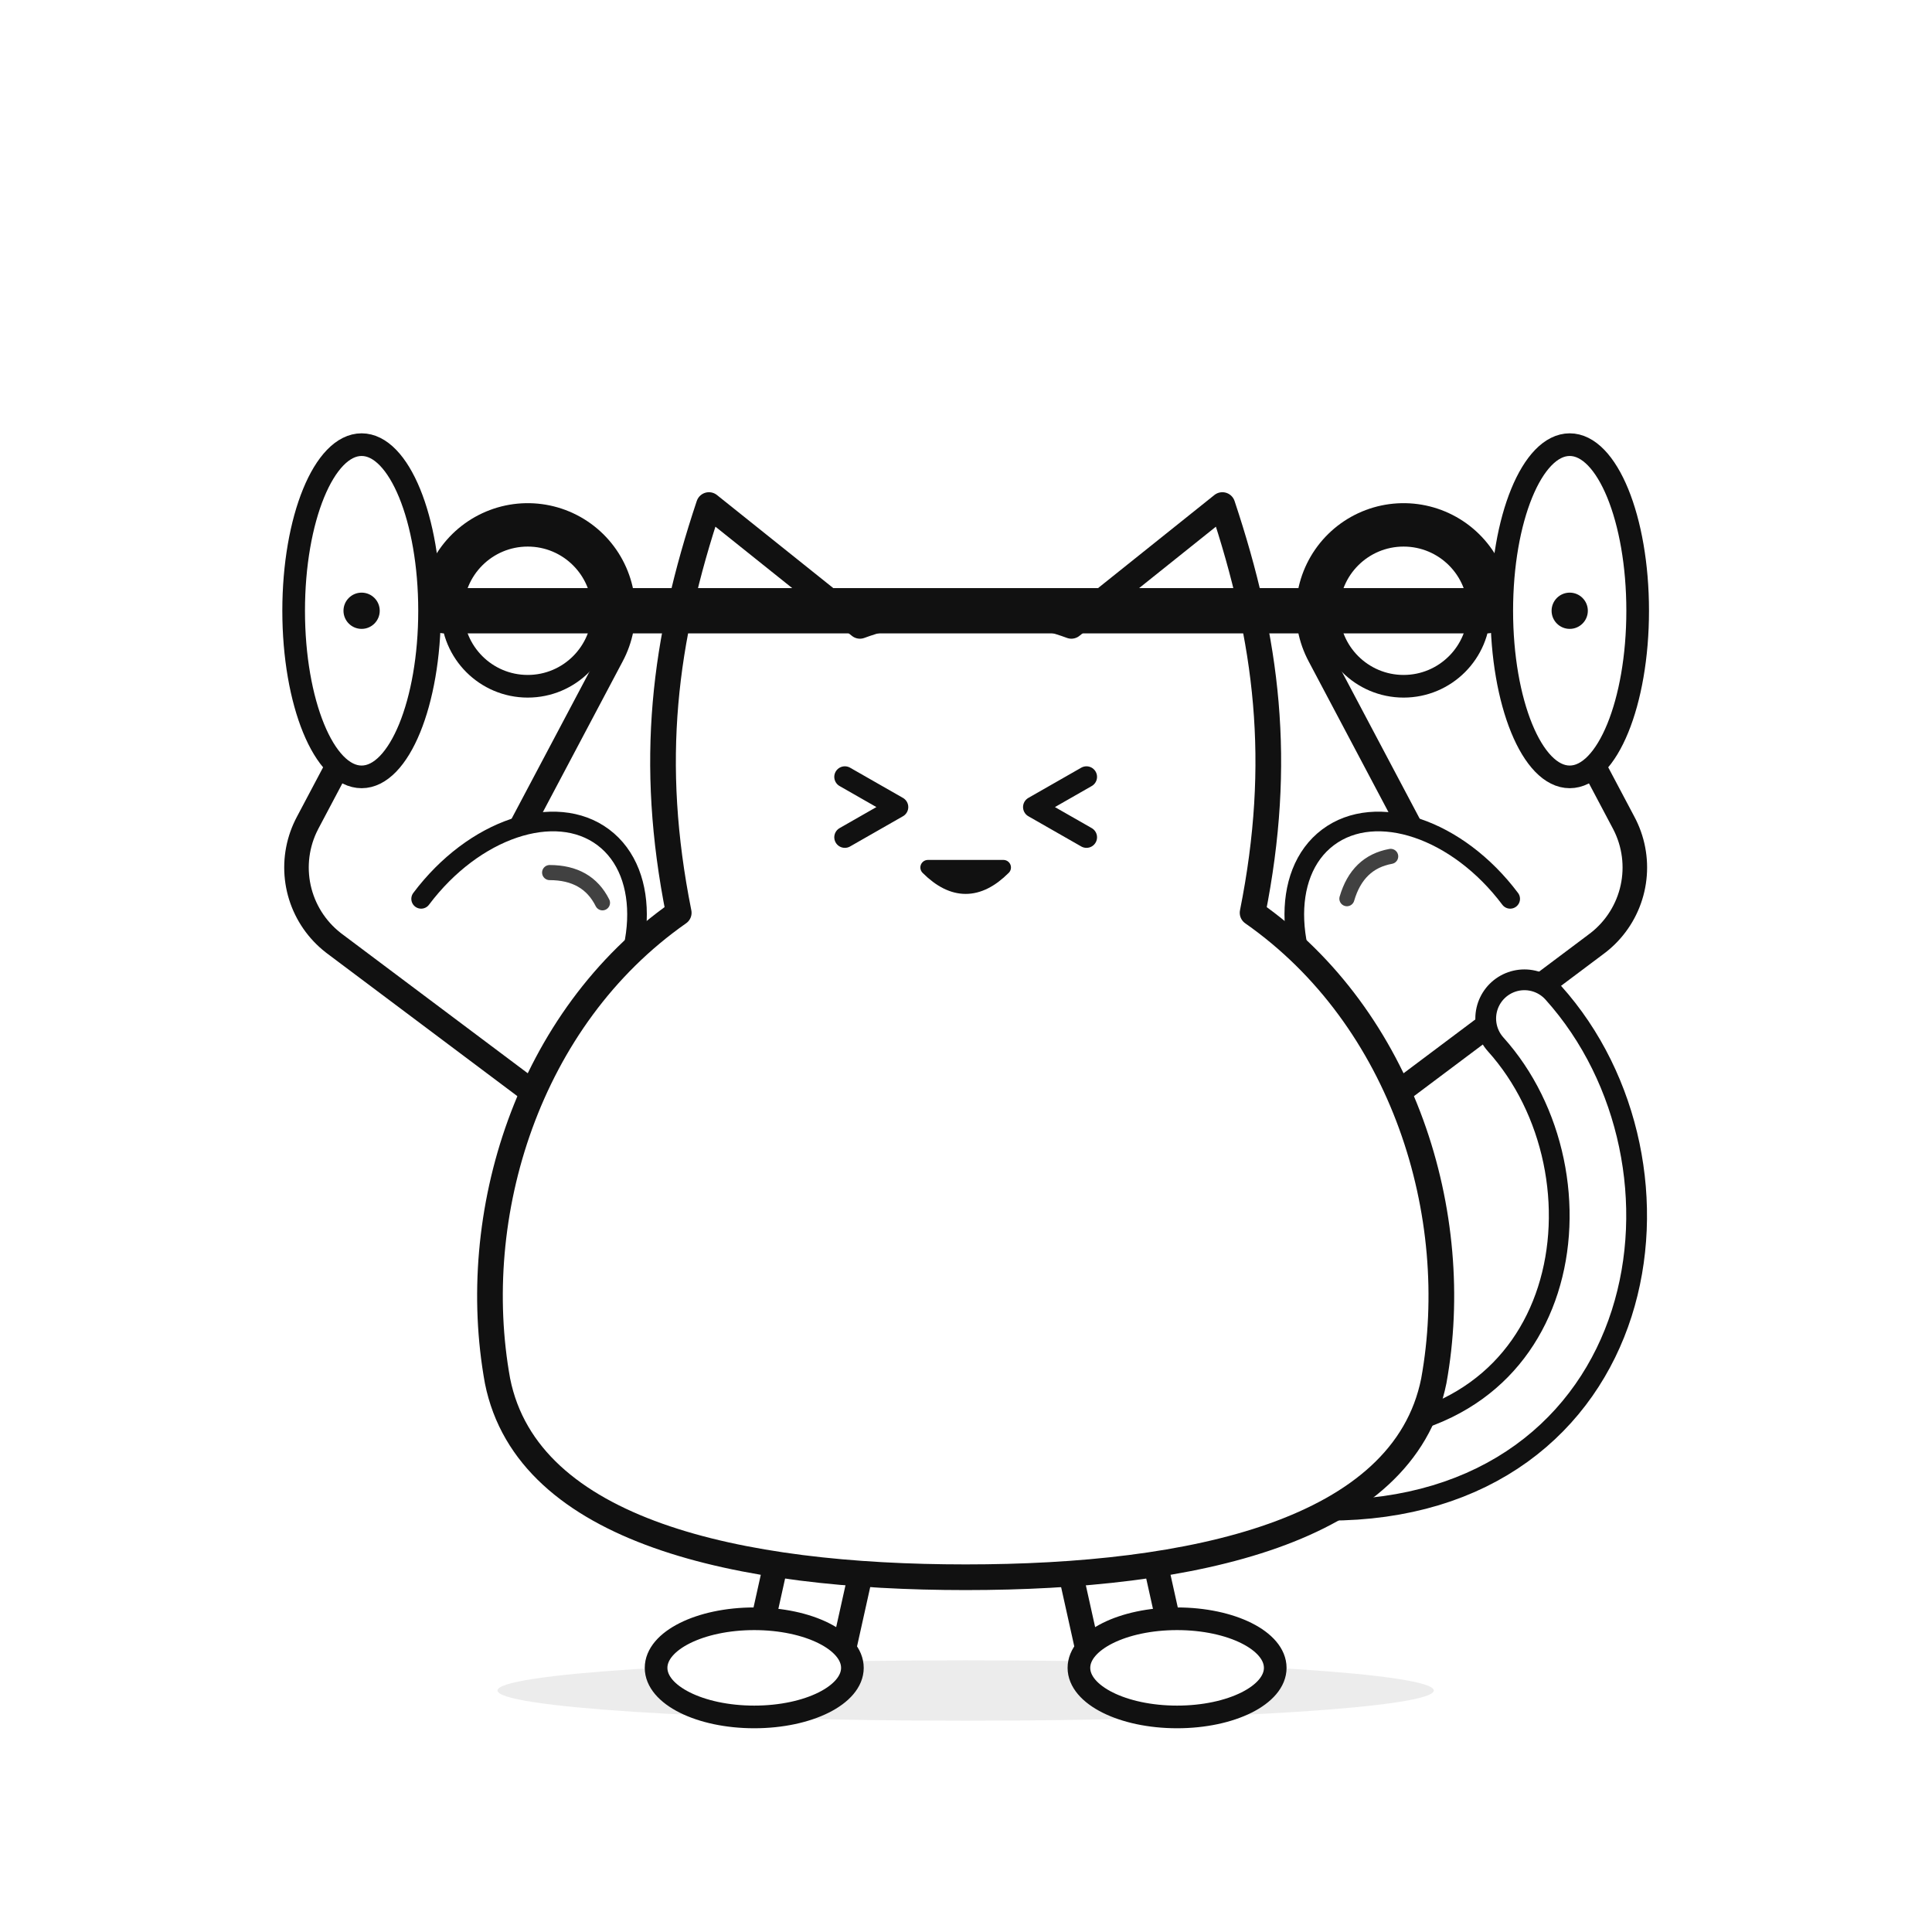
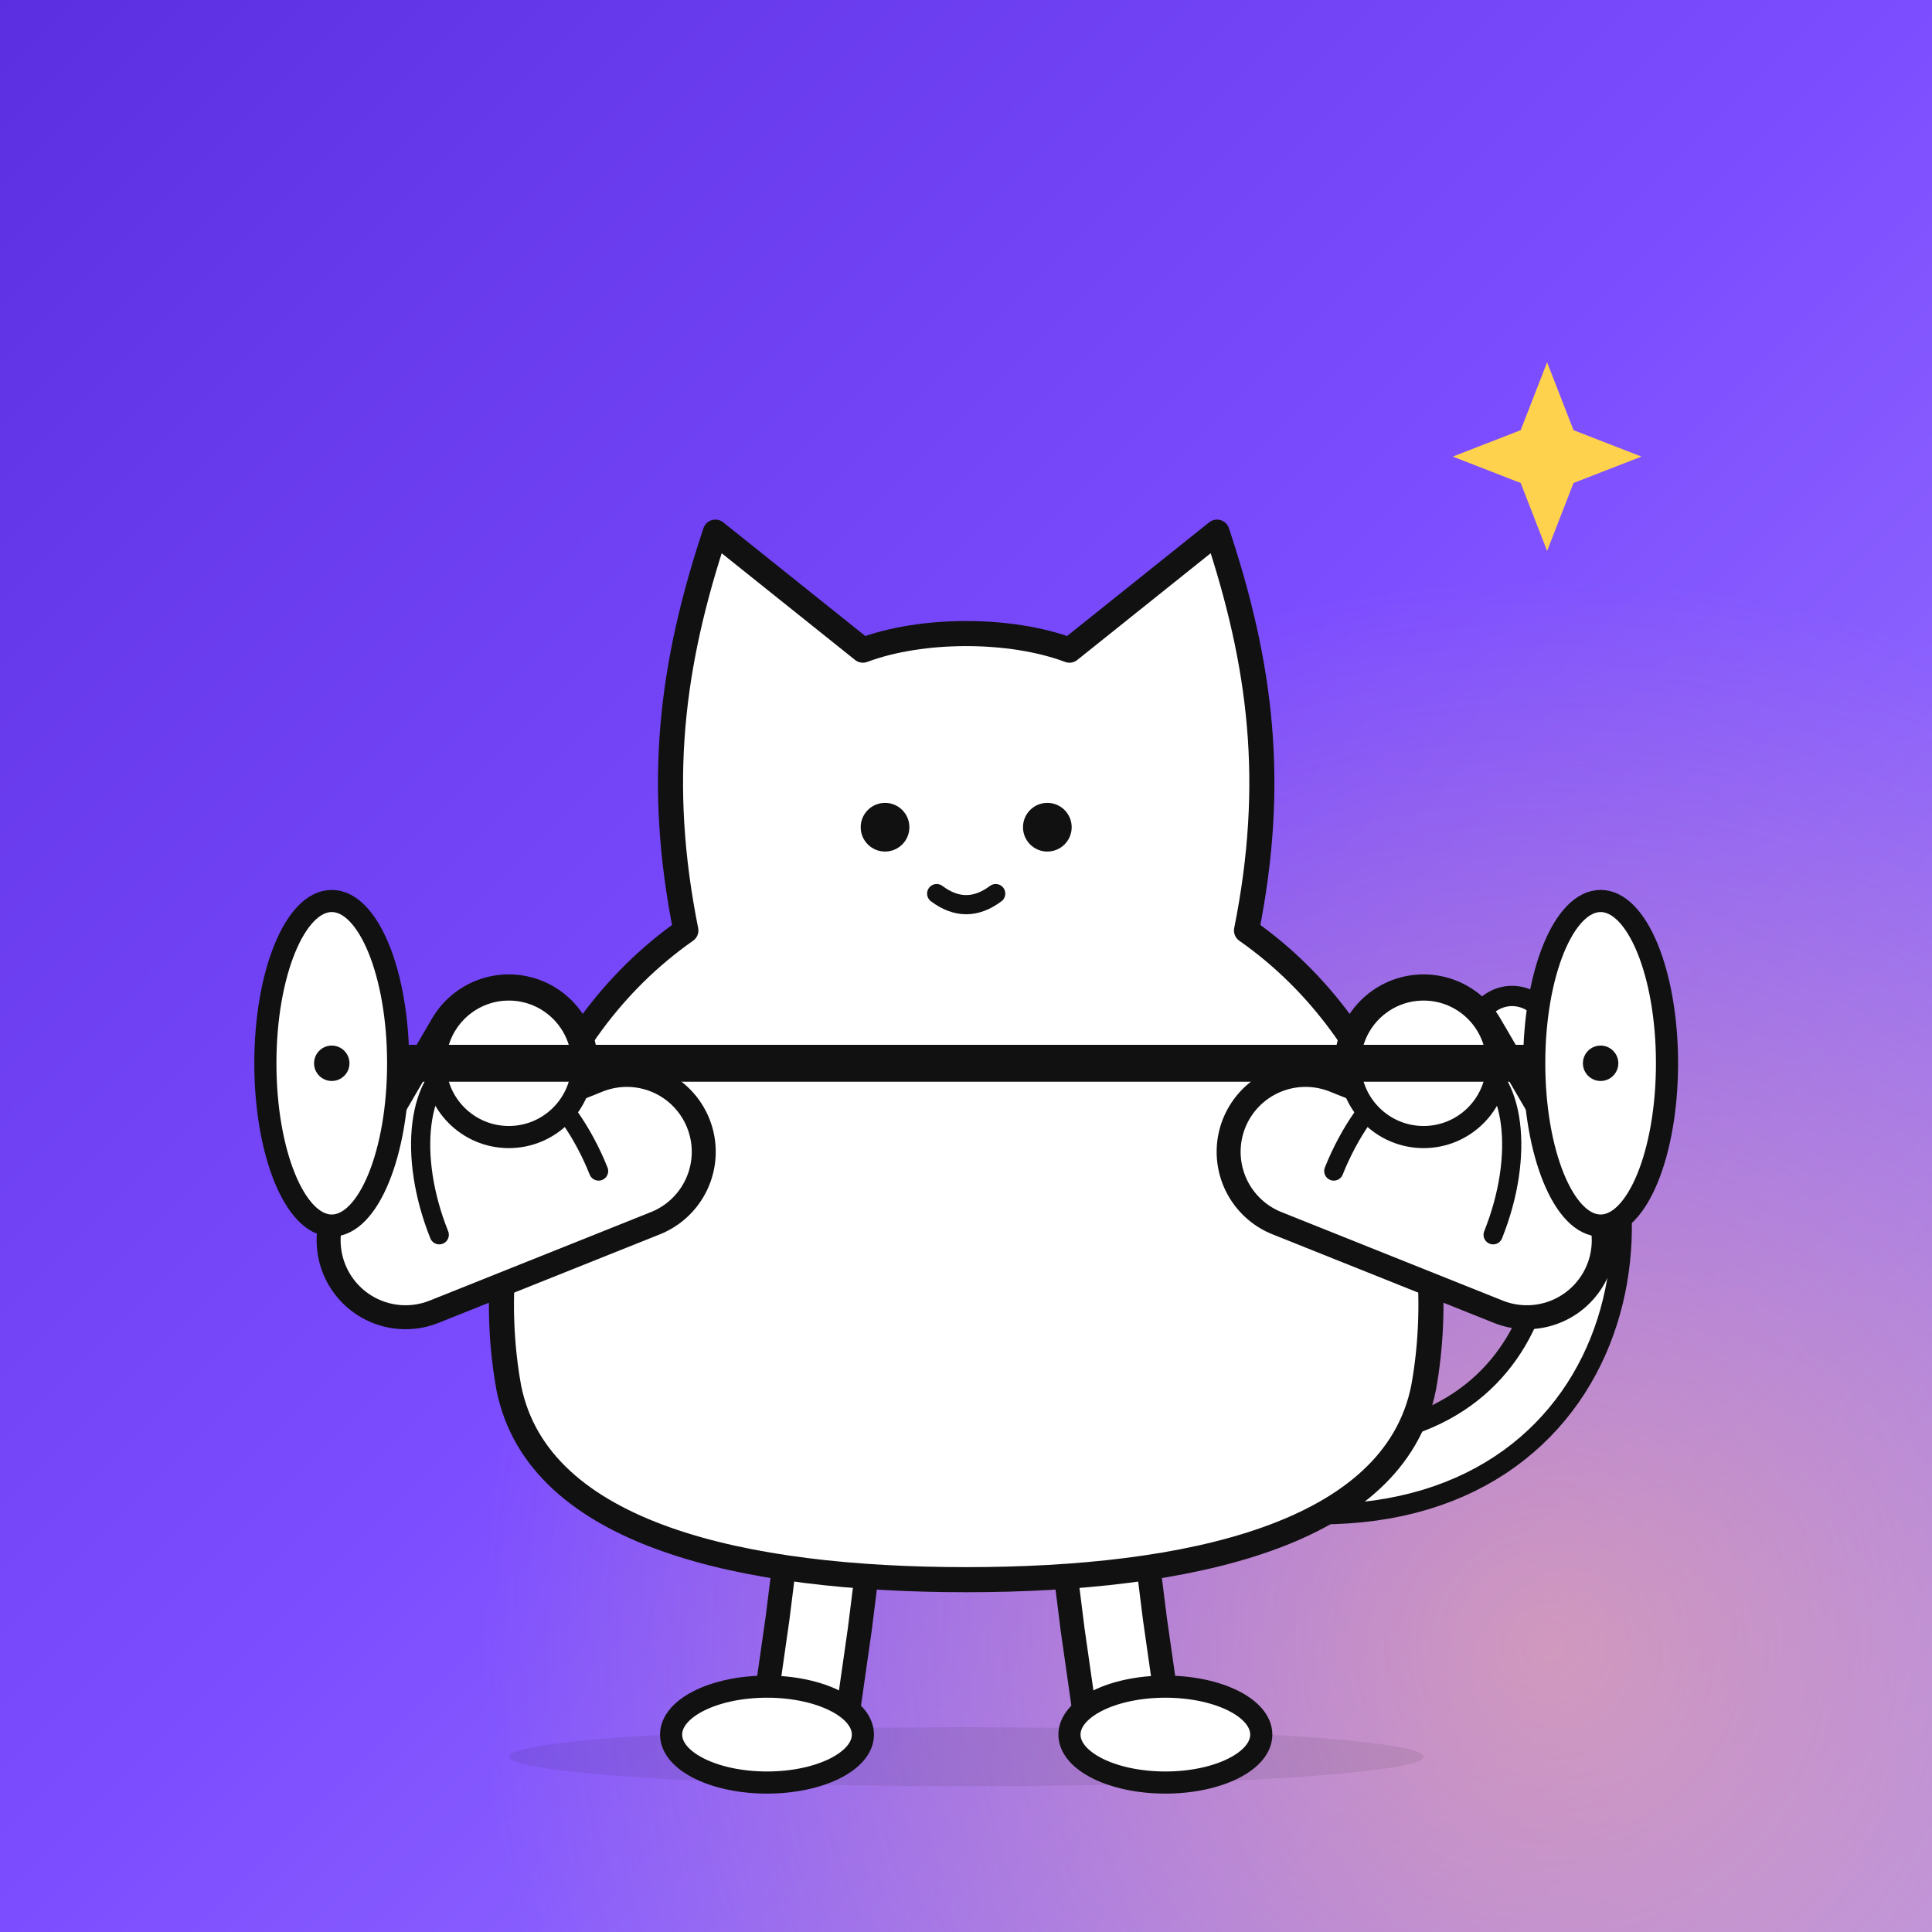
<svg xmlns="http://www.w3.org/2000/svg" viewBox="0 0 512 512">
-   <rect width="512" height="512" fill="#ffffff" />
-   <g transform="translate(35.8 45.8) scale(2.001)">
+   <defs>
+     <linearGradient id="g" x1="0" y1="0" x2="1" y2="1">
+       <stop offset="0" stop-color="#5b2fe0" />
+       <stop offset=".5" stop-color="#7c4dff" />
+       <stop offset="1" stop-color="#a685fb" />
+     </linearGradient>
+     <radialGradient id="h" cx=".8" cy=".85" r=".55">
+       <stop offset="0" stop-color="#ffb98a" stop-opacity=".55" />
+       <stop offset="1" stop-color="#ffb98a" stop-opacity="0" />
+     </radialGradient>
+   </defs>
+   <rect width="512" height="512" fill="url(#g)" />
+   <rect width="512" height="512" fill="url(#h)" />
+   <path d="M410 96 l7 18 18 7 -18 7 -7 18 -7 -18 -18 -7 18 -7z" fill="#ffd24d" />
+   <g transform="translate(41.0 55.0) scale(1.955)">
    <defs>
      <clipPath id="bd-clip">
        <path d="M72.0 98.0 C68.0 78.0 70.0 62.0 76.0 44.0 L96.0 60.0 C104.0 57.0 116.0 57.0 124.0 60.0 L144.0 44.0 C150.0 62.0 152.0 78.0 148.0 98.0 C168.0 112.0 176.0 138.0 172.0 160.0 C168.0 180.0 140.0 186.0 110.0 186.0 C80.0 186.0 52.0 180.0 48.0 160.0 C44.0 138.0 52.0 112.0 72.0 98.0 Z" />
      </clipPath>
    </defs>
-     <ellipse class="bd-shadow" cx="110" cy="201" rx="62" ry="4" fill="#111111" opacity=".08" />
-     <g class="bd-zzz" style="opacity:0">
+     <ellipse class="bd-shadow" cx="110" cy="210" rx="62" ry="4" fill="#111111" opacity=".08" />
+     <g class="bd-zzz" opacity="0">
      <path d="M156 44 h11 l-11 11 h11 M174 24 h8 l-8 8 h8 M188 8 h6 l-6 6 h6" stroke="#111111" stroke-width="3" fill="none" stroke-linecap="round" stroke-linejoin="round" />
    </g>
    <g class="bd-all">
+       <g class="bd-leg">
+         <path class="bd-lg o" d="M92 176 L90 192 L88 206" stroke="#111111" style="stroke-width:14.5px" stroke-linecap="round" stroke-linejoin="round" fill="none" />
+         <path class="bd-lg" d="M92 176 L90 192 L88 206" stroke="#fff" style="stroke-width:8px" stroke-linecap="round" stroke-linejoin="round" fill="none" />
+         <g class="bd-shoe">
+           <ellipse cx="83" cy="207" rx="13" ry="6.5" fill="#fff" stroke="#111111" stroke-width="3" />
+           <path class="bd-wing" d="M0 0 q14 -12 20 -4 q-6 2 -4 6 q8 0 12 4 q-10 4 -16 0z" transform="translate(96 204)" fill="#fff" stroke="#111111" stroke-width="2" style="opacity:0" />
+         </g>
+       </g>
+       <g class="bd-leg">
+         <path class="bd-lg o" d="M128 176 L130 192 L132 206" stroke="#111111" style="stroke-width:14.5px" stroke-linecap="round" stroke-linejoin="round" fill="none" />
+         <path class="bd-lg" d="M128 176 L130 192 L132 206" stroke="#fff" style="stroke-width:8px" stroke-linecap="round" stroke-linejoin="round" fill="none" />
+         <g class="bd-shoe">
+           <ellipse cx="137" cy="207" rx="13" ry="6.5" fill="#fff" stroke="#111111" stroke-width="3" />
+           <path class="bd-wing" d="M0 0 q-14 -12 -20 -4 q6 2 4 6 q-8 0 -12 4 q10 4 16 0z" transform="translate(124 204)" fill="#fff" stroke="#111111" stroke-width="2" style="opacity:0" />
+         </g>
+       </g>
      <g>
-         <g class="bd-leg">
-           <path class="bd-lg o" d="M92 178 L88 196" stroke="#111111" style="stroke-width:14.5px" stroke-linecap="round" />
-           <path class="bd-lg" d="M92 178 L88 196" stroke="#fff" style="stroke-width:8px" stroke-linecap="round" />
-           <g class="bd-shoe">
-             <ellipse cx="82" cy="198" rx="13" ry="6.5" fill="#fff" stroke="#111111" stroke-width="3" />
-             <path class="bd-wing" d="M96 194 q14 -12 20 -4 q-6 2 -4 6 q8 0 12 4 q-10 4 -16 0z" fill="#ffffff" stroke="#111111" stroke-width="2" style="opacity:0" />
-           </g>
-         </g>
-         <g class="bd-leg">
-           <path class="bd-lg o" d="M128 178 L132 196" stroke="#111111" style="stroke-width:14.5px" stroke-linecap="round" />
-           <path class="bd-lg" d="M128 178 L132 196" stroke="#fff" style="stroke-width:8px" stroke-linecap="round" />
-           <g class="bd-shoe">
-             <ellipse cx="138" cy="198" rx="13" ry="6.5" fill="#fff" stroke="#111111" stroke-width="3" />
-             <path class="bd-wing" d="M124 194 q-14 -12 -20 -4 q6 2 4 6 q-8 0 -12 4 q10 4 16 0z" fill="#ffffff" stroke="#111111" stroke-width="2" style="opacity:0" />
-           </g>
-         </g>
-         <g class="bd-armg l">
-           <path class="bd-arm o" d="M66 116 L34 92 L52 58" stroke="#111111" style="stroke-width:28.5px" fill="none" stroke-linecap="round" stroke-linejoin="round" />
-           <path class="bd-arm" d="M66 116 L34 92 L52 58" stroke="#fff" style="stroke-width:22px" fill="none" stroke-linecap="round" stroke-linejoin="round" />
-           <g transform="translate(50 104) rotate(36.9)">
-             <g class="bd-bi">
-               <path d="M-14.4 1 A14.4 21 0 0 1 14.4 1 Z" fill="#fff" />
-               <path d="M-14.4 1 A14.4 21 0 0 1 14.4 1" stroke="#111111" stroke-width="2.6" fill="none" stroke-linecap="round" />
-               <path d="M-2.88 -12 q4 -3 8 -1" stroke="#111111" stroke-width="2" fill="none" stroke-linecap="round" opacity=".8" />
-             </g>
-           </g>
-           <circle class="bd-fist" cx="52" cy="58" r="10" fill="#fff" stroke="#111111" stroke-width="3" />
-         </g>
-         <g class="bd-armg r">
-           <path class="bd-arm o" d="M154 116 L186 92 L168 58" stroke="#111111" style="stroke-width:28.5px" fill="none" stroke-linecap="round" stroke-linejoin="round" />
-           <path class="bd-arm" d="M154 116 L186 92 L168 58" stroke="#fff" style="stroke-width:22px" fill="none" stroke-linecap="round" stroke-linejoin="round" />
-           <g transform="translate(170 104) rotate(-36.9)">
-             <g class="bd-bi">
-               <path d="M-14.4 1 A14.4 21 0 0 1 14.4 1 Z" fill="#fff" />
-               <path d="M-14.4 1 A14.4 21 0 0 1 14.4 1" stroke="#111111" stroke-width="2.6" fill="none" stroke-linecap="round" />
-               <path d="M-2.88 -12 q4 -3 8 -1" stroke="#111111" stroke-width="2" fill="none" stroke-linecap="round" opacity=".8" />
-             </g>
-           </g>
-           <circle class="bd-fist" cx="168" cy="58" r="10" fill="#fff" stroke="#111111" stroke-width="3" />
-         </g>
        <g class="bd-tail">
          <path d="M158 172 C196 172 202 132 184 112" stroke="#111111" stroke-width="13" fill="none" stroke-linecap="round" />
          <path d="M158 172 C196 172 202 132 184 112" stroke="#fff" stroke-width="7.5" fill="none" stroke-linecap="round" />
        </g>
        <path d="M72.0 98.0 C68.0 78.0 70.0 62.0 76.0 44.0 L96.0 60.0 C104.0 57.0 116.0 57.0 124.0 60.0 L144.0 44.0 C150.0 62.0 152.0 78.0 148.0 98.0 C168.0 112.0 176.0 138.0 172.0 160.0 C168.0 180.0 140.0 186.0 110.0 186.0 C80.0 186.0 52.0 180.0 48.0 160.0 C44.0 138.0 52.0 112.0 72.0 98.0 Z" fill="#fff" stroke="#111111" stroke-width="3.4" stroke-linejoin="round" />
        <g class="bd-band" style="opacity:0">
          <g clip-path="url(#bd-clip)">
            <rect x="40" y="66" width="140" height="9" fill="#111111" />
          </g>
          <path d="M148 70 l16 -6 M148 72 l15 6" stroke="#111111" stroke-width="5" stroke-linecap="round" />
        </g>
        <path class="bd-sweat" d="M150 84 q4 7 0 10 q-4 -3 0 -10z" fill="#fff" stroke="#111111" stroke-width="1.8" style="opacity:0" />
-         <g class="bd-awake" style="opacity:0">
+         <g class="bd-awake" style="opacity:1">
          <g class="bd-eyes">
            <circle cx="99" cy="84" r="3.3" fill="#111111" />
            <circle cx="121" cy="84" r="3.3" fill="#111111" />
          </g>
        </g>
-         <g class="bd-strain" style="opacity:1">
+         <g class="bd-strain" style="opacity:0">
          <path d="M94 80 l7 4 -7 4 M126 80 l-7 4 7 4" stroke="#111111" stroke-width="2.8" fill="none" stroke-linecap="round" stroke-linejoin="round" />
        </g>
        <g class="bd-sleep" style="opacity:0">
          <path d="M94 85 h8 M118 85 h8" stroke="#111111" stroke-width="2.8" stroke-linecap="round" />
        </g>
-         <g class="bd-grin" style="opacity:1">
+         <g class="bd-grin" style="opacity:0">
          <path d="M105 92 q5 5 10 0 z" fill="#111111" stroke="#111111" stroke-width="2" stroke-linejoin="round" />
        </g>
-         <path class="bd-smile" d="M106 93 q4 3 8 0" stroke="#111111" stroke-width="2.6" fill="none" stroke-linecap="round" style="opacity:0" />
-         <rect x="38" y="55" width="144" height="6" rx="3" fill="#111111" />
-         <ellipse cx="30" cy="58" rx="9" ry="22" fill="#fff" stroke="#111111" stroke-width="3" />
-         <circle cx="30" cy="58" r="2.4" fill="#111111" />
-         <ellipse cx="190" cy="58" rx="9" ry="22" fill="#fff" stroke="#111111" stroke-width="3" />
-         <circle cx="190" cy="58" r="2.4" fill="#111111" />
+         <path class="bd-smile" d="M106 93 q4 3 8 0" stroke="#111111" stroke-width="2.6" fill="none" stroke-linecap="round" style="opacity:1" />
+         <g class="bd-armg l">
+           <path class="bd-arm o" d="M64 128 L34 140 L48 116" stroke="#111111" style="stroke-width:24.1px" fill="none" stroke-linecap="round" stroke-linejoin="round" />
+           <path class="bd-arm" d="M64 128 L34 140 L48 116" stroke="#fff" style="stroke-width:17.6px" fill="none" stroke-linecap="round" stroke-linejoin="round" />
+           <g transform="translate(49 134)">
+             <g transform="rotate(338.2)">
+               <g class="bd-bi">
+                 <path d="M-11.632 1 A11.632 21 0 0 1 11.632 1 Z" fill="#fff" />
+                 <path d="M-11.632 1 A11.632 21 0 0 1 11.632 1" stroke="#111111" stroke-width="2.6" fill="none" stroke-linecap="round" />
+               </g>
+             </g>
+           </g>
+           <circle class="bd-fist" cx="48" cy="116" r="10" fill="#fff" stroke="#111111" stroke-width="3" />
+         </g>
+         <g class="bd-armg r">
+           <path class="bd-arm o" d="M156 128 L186 140 L172 116" stroke="#111111" style="stroke-width:24.1px" fill="none" stroke-linecap="round" stroke-linejoin="round" />
+           <path class="bd-arm" d="M156 128 L186 140 L172 116" stroke="#fff" style="stroke-width:17.6px" fill="none" stroke-linecap="round" stroke-linejoin="round" />
+           <g transform="translate(171 134)">
+             <g transform="rotate(21.8)">
+               <g class="bd-bi">
+                 <path d="M-11.632 1 A11.632 21 0 0 1 11.632 1 Z" fill="#fff" />
+                 <path d="M-11.632 1 A11.632 21 0 0 1 11.632 1" stroke="#111111" stroke-width="2.6" fill="none" stroke-linecap="round" />
+               </g>
+             </g>
+           </g>
+           <circle class="bd-fist" cx="172" cy="116" r="10" fill="#fff" stroke="#111111" stroke-width="3" />
+         </g>
+         <g>
+           <path d="M32 116 H188" stroke="#111111" stroke-width="5" stroke-linecap="round" />
+           <ellipse cx="24" cy="116" rx="9" ry="22" fill="#fff" stroke="#111111" stroke-width="3" />
+           <circle cx="24" cy="116" r="2.4" fill="#111111" />
+           <ellipse cx="196" cy="116" rx="9" ry="22" fill="#fff" stroke="#111111" stroke-width="3" />
+           <circle cx="196" cy="116" r="2.4" fill="#111111" />
+         </g>
      </g>
    </g>
  </g>
</svg>
